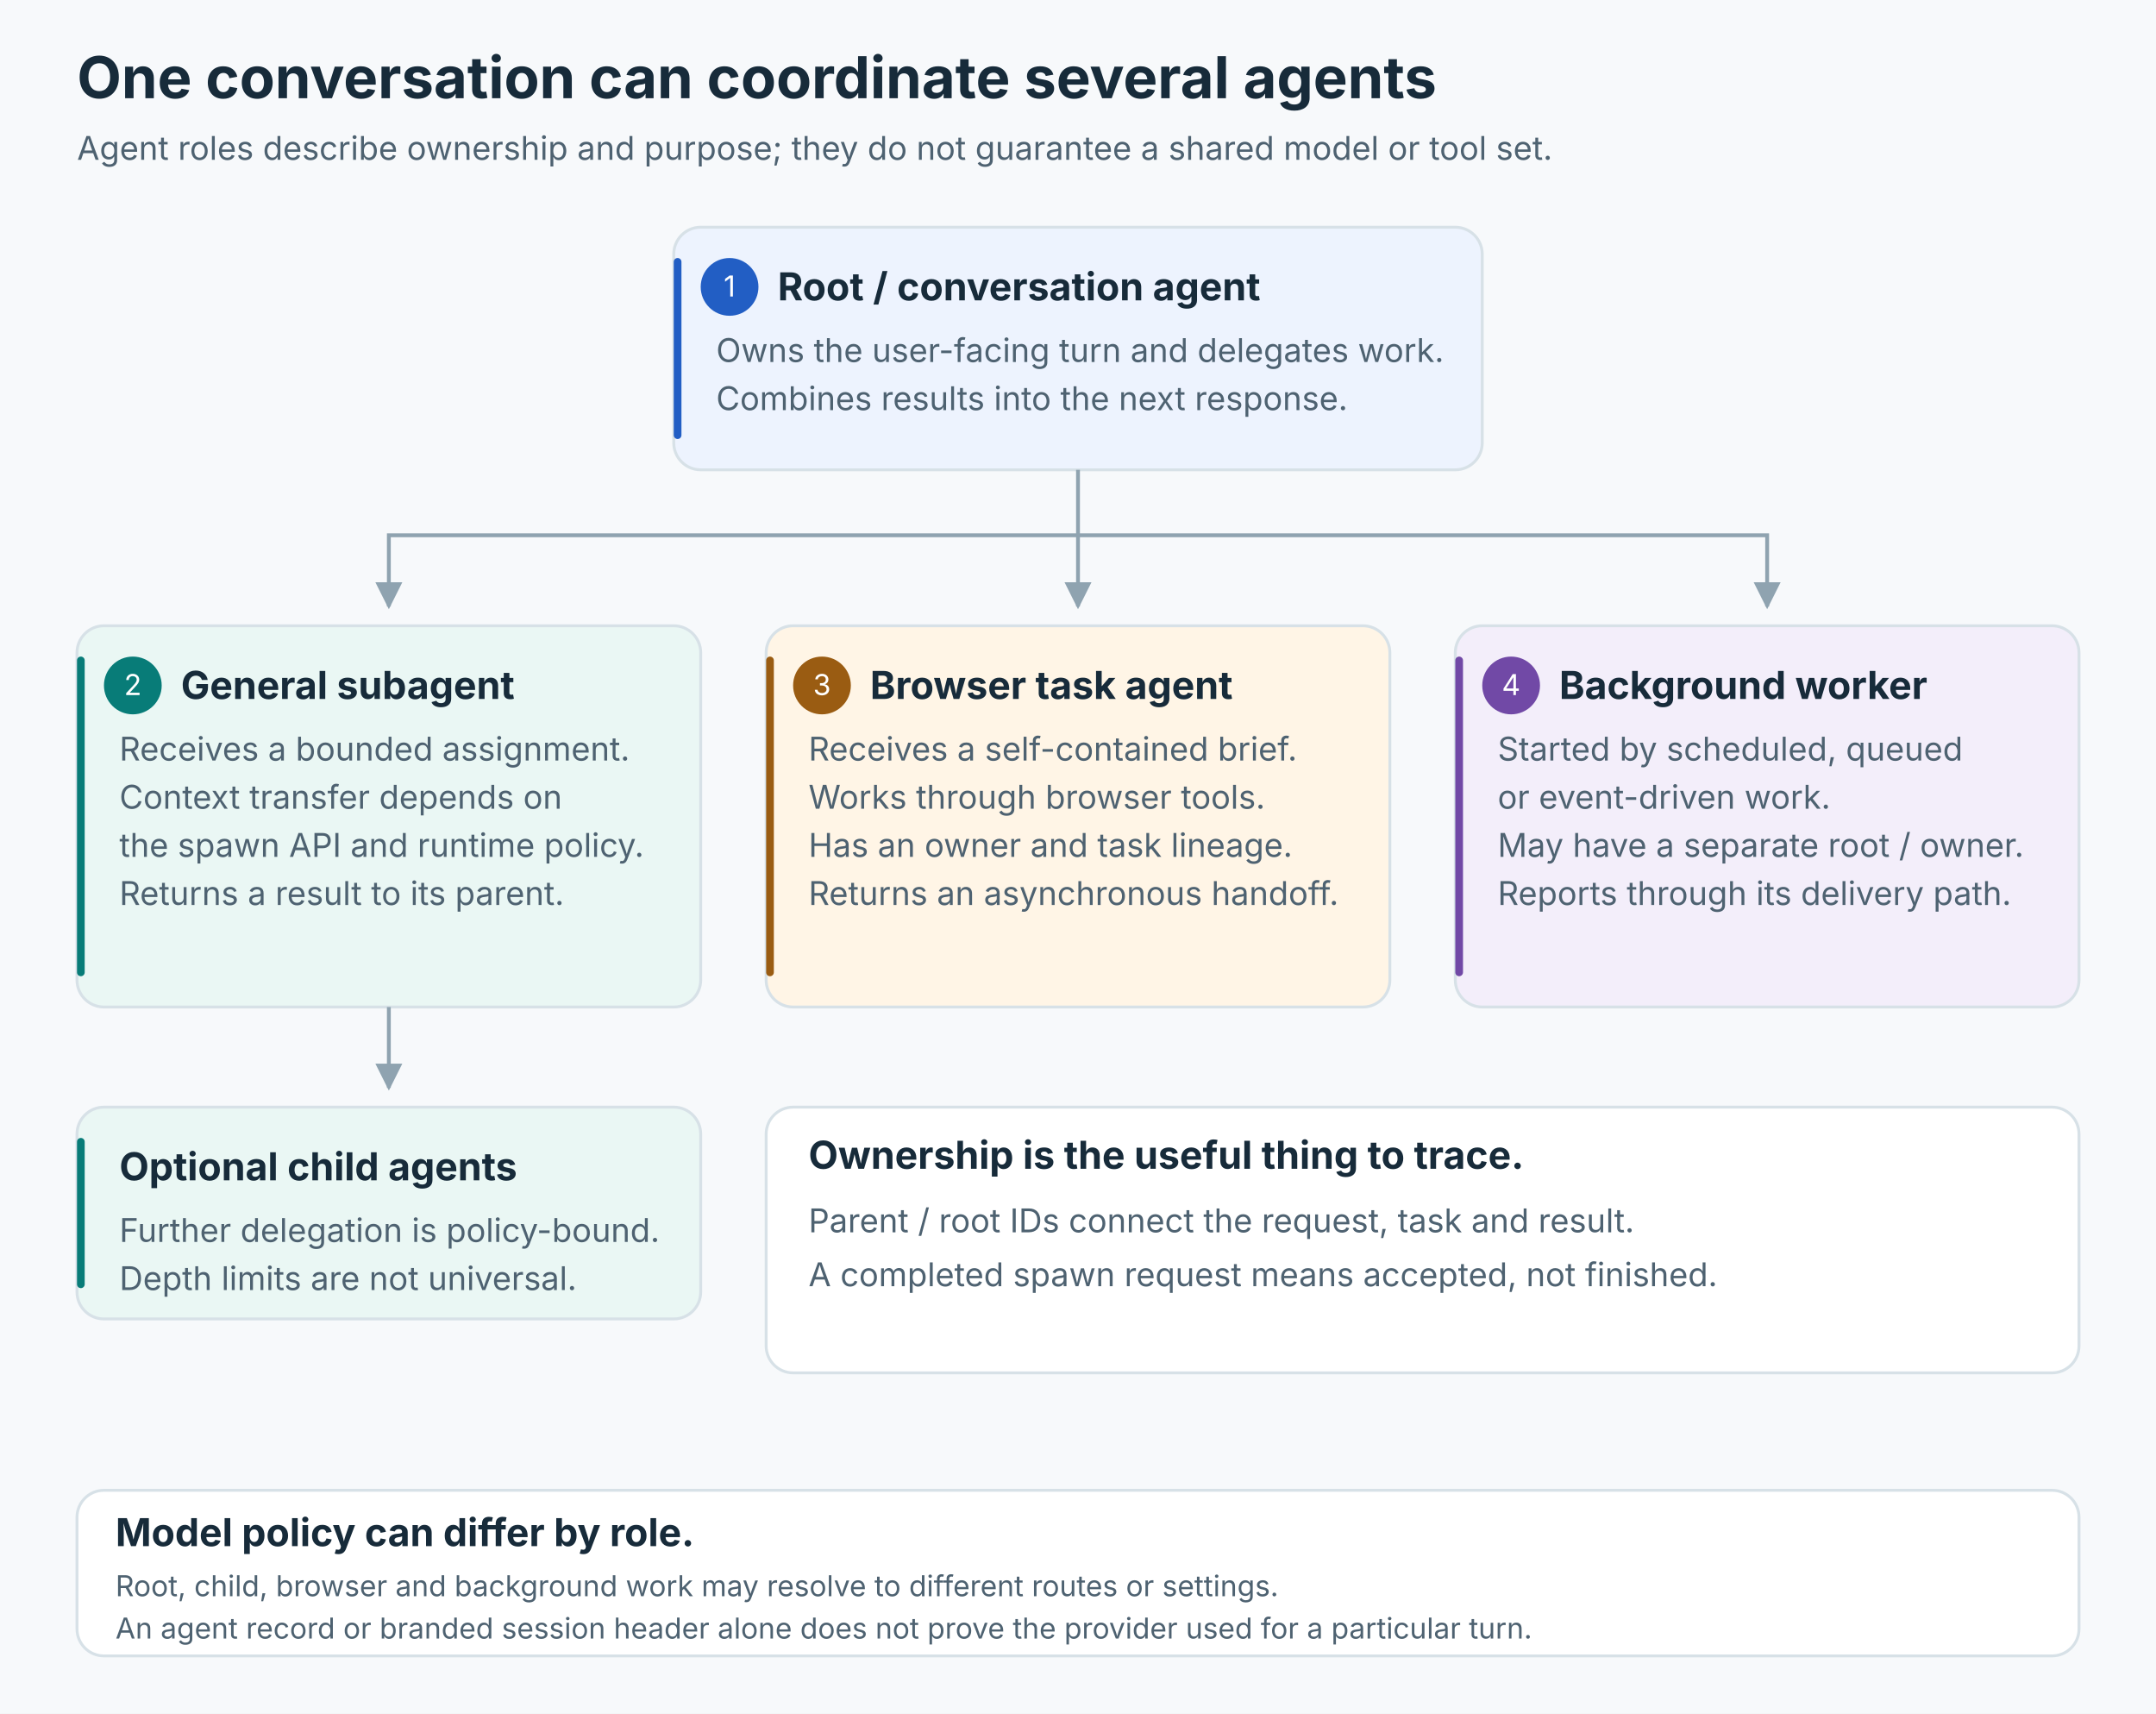
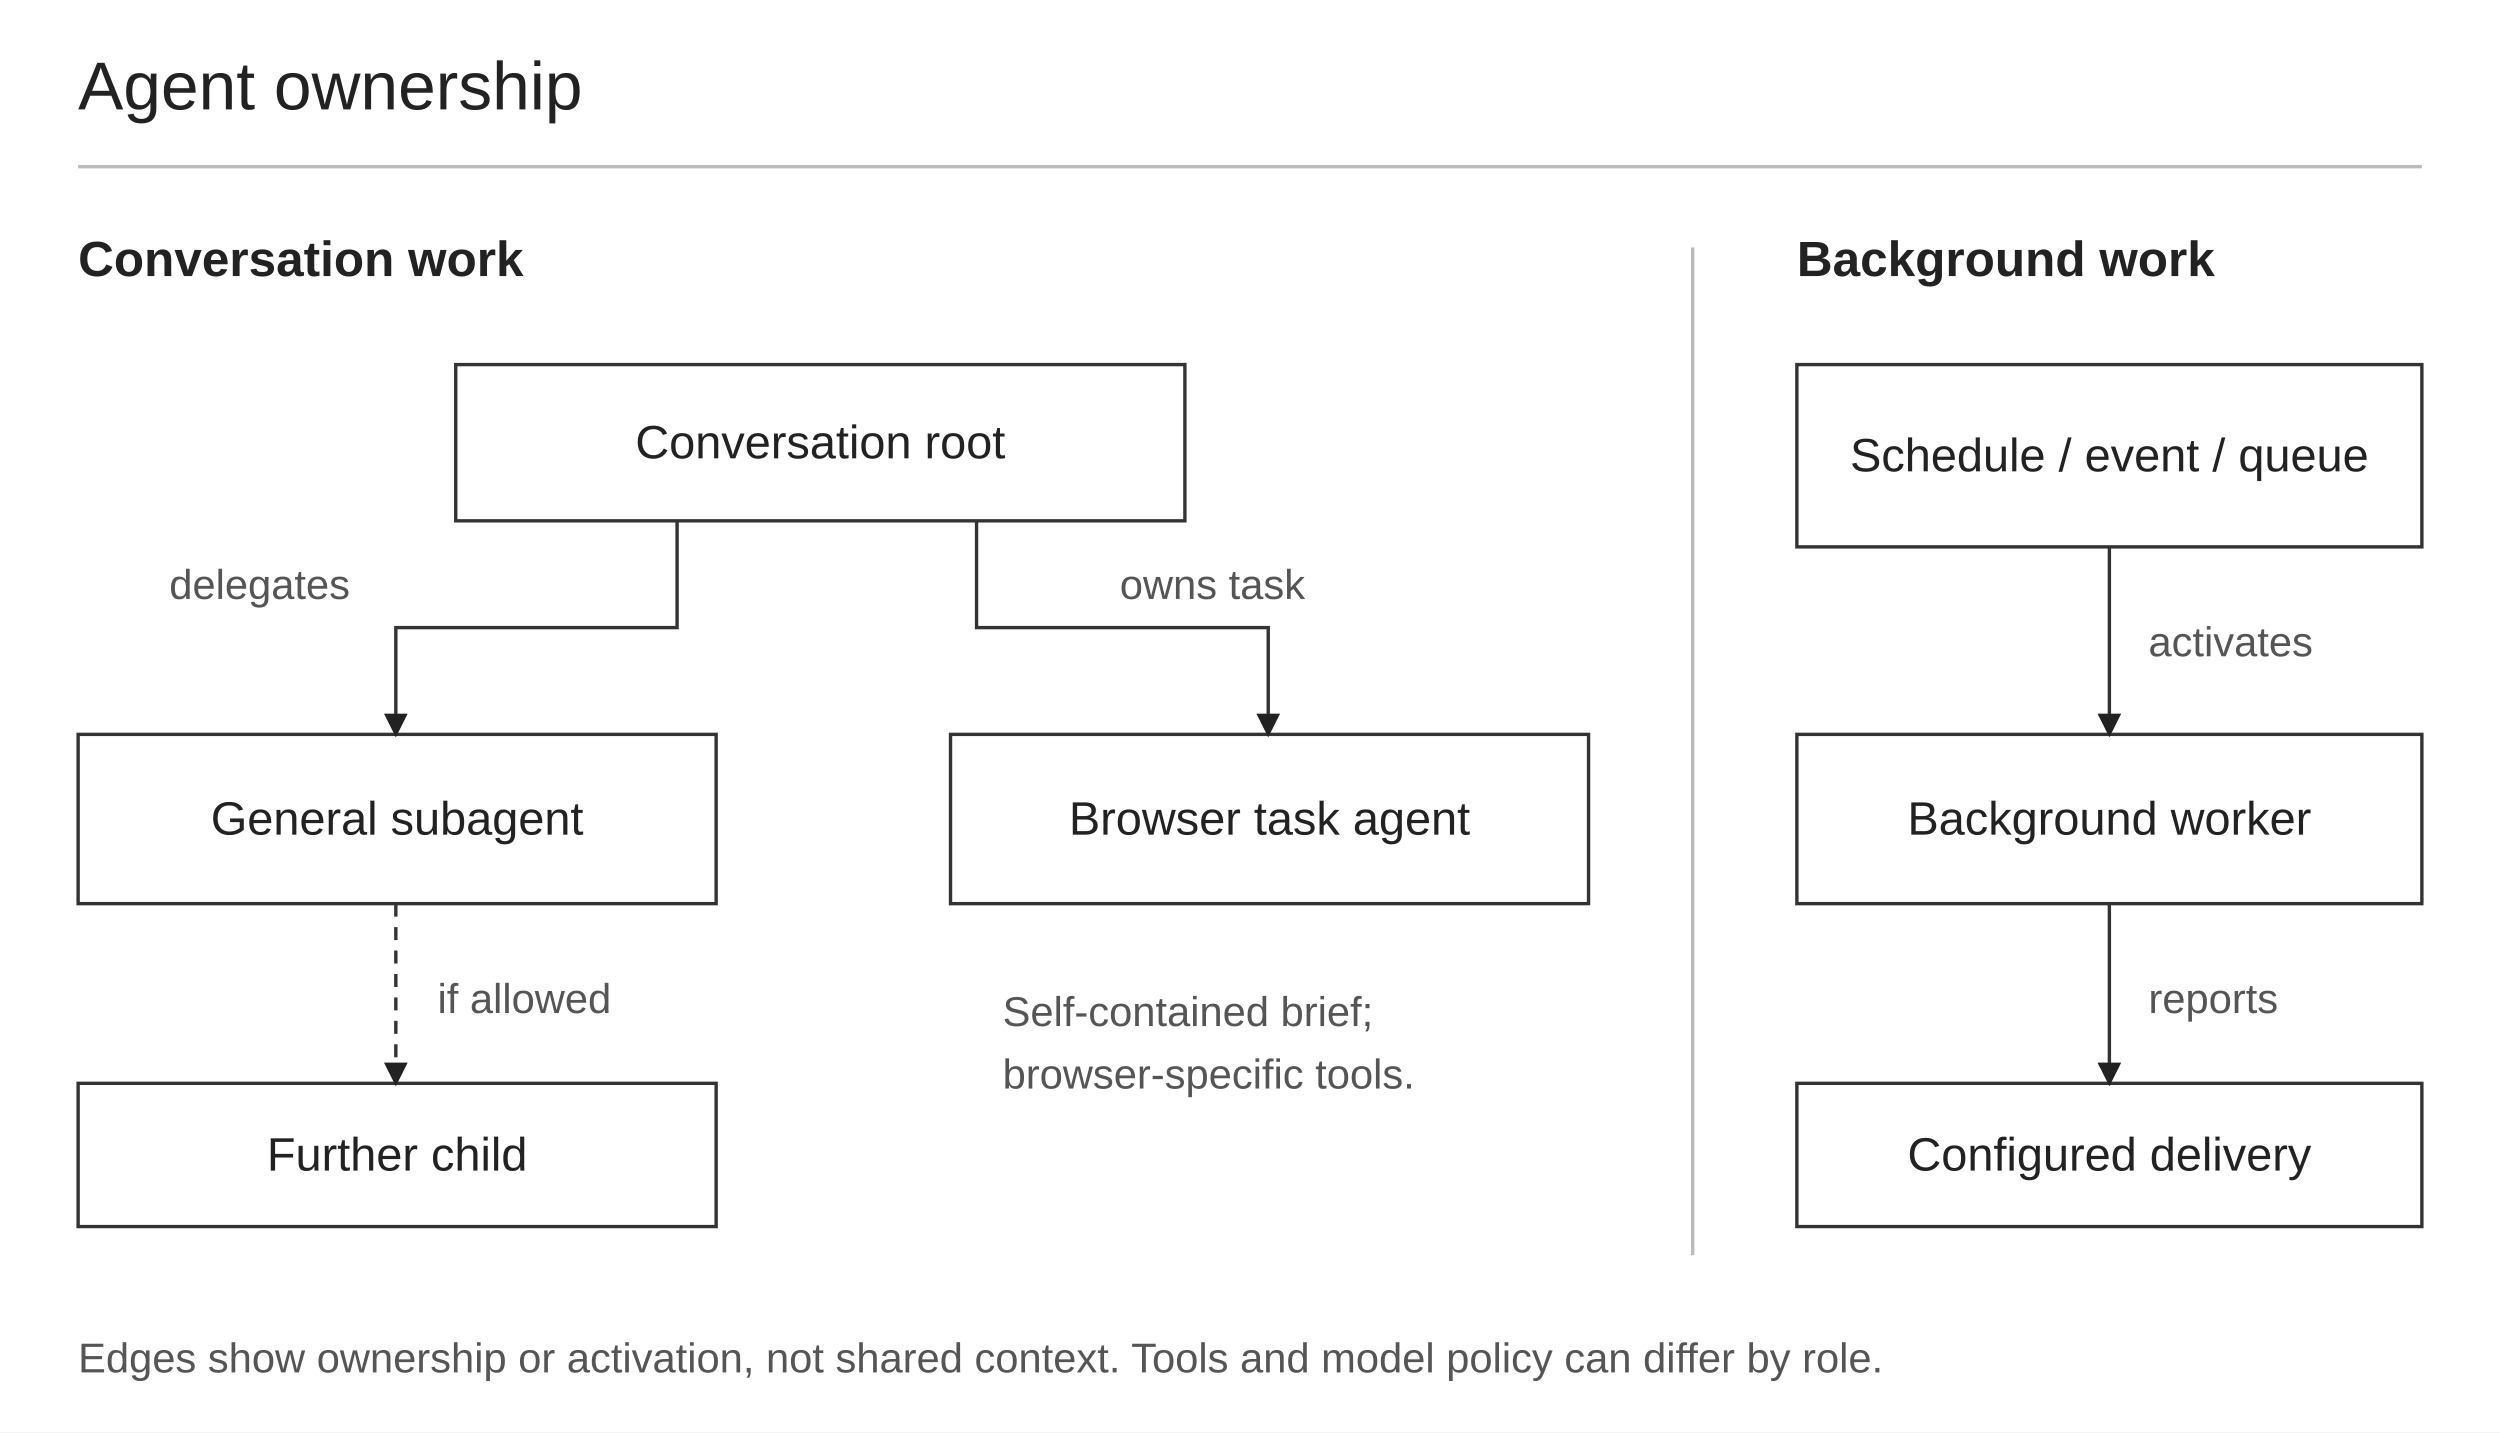
- <svg xmlns="http://www.w3.org/2000/svg" width="1120" height="890" viewBox="0 0 1120 890" role="img" aria-labelledby="title desc">
+ <svg xmlns="http://www.w3.org/2000/svg" width="960" height="550" viewBox="0 0 960 550" role="img" aria-labelledby="title desc">
  <defs>
-     <marker id="arrow" viewBox="0 0 10 10" refX="9" refY="5" markerWidth="7" markerHeight="7" orient="auto-start-reverse">
-       <path d="M 0 0 L 10 5 L 0 10 z" fill="#8FA3B0" />
+     <marker id="a" viewBox="0 0 8 8" refX="7" refY="4" markerWidth="7" markerHeight="7" orient="auto-start-reverse">
+       <path d="M0 0L8 4L0 8" fill="#222" />
    </marker>
  </defs>
-   <style>text{font-family:system-ui,-apple-system,BlinkMacSystemFont,"Segoe UI",sans-serif} .title{font-size:30px;font-weight:700;fill:#172B3A}.sub{font-size:17px;fill:#4E6271}.label{font-size:20px;font-weight:650;fill:#172B3A}.body{font-size:17px;fill:#4E6271}.small{font-size:15px;fill:#4E6271}.over{font-size:14px;font-weight:700;letter-spacing:1.2px;fill:#4E6271}</style>
-   <rect width="1120" height="890" fill="#F7F9FB" />
-   <text x="40" y="51" class="title">One conversation can coordinate several agents</text>
-   <text x="40" y="83" class="sub">Agent roles describe ownership and purpose; they do not guarantee a shared model or tool set.</text>
-   <rect x="350" y="118" width="420" height="126" rx="14" fill="#EDF3FE" stroke="#D7E1E7" stroke-width="1.5" />
-   <rect x="350" y="134" width="4" height="94" rx="2" fill="#225EC4" />
-   <circle cx="379" cy="149" r="15" fill="#225EC4" />
-   <text x="379" y="154" class="small" style="fill:white" text-anchor="middle">1</text>
-   <text x="404" y="156" class="label">Root / conversation agent</text>
-   <text x="372" y="188" class="body">Owns the user-facing turn and delegates work.</text>
-   <text x="372" y="213" class="body">Combines results into the next response.</text>
-   <path d="M 560 244 V 278 H 202 V 315" fill="none" stroke="#8FA3B0" stroke-width="2" marker-end="url(#arrow)" />
-   <path d="M 560 278 V 315" fill="none" stroke="#8FA3B0" stroke-width="2" marker-end="url(#arrow)" />
-   <path d="M 560 278 H 918 V 315" fill="none" stroke="#8FA3B0" stroke-width="2" marker-end="url(#arrow)" />
-   <rect x="40" y="325" width="324" height="198" rx="14" fill="#EAF7F4" stroke="#D7E1E7" stroke-width="1.5" />
-   <rect x="40" y="341" width="4" height="166" rx="2" fill="#087C78" />
-   <circle cx="69" cy="356" r="15" fill="#087C78" />
-   <text x="69" y="361" class="small" style="fill:white" text-anchor="middle">2</text>
-   <text x="94" y="363" class="label">General subagent</text>
-   <text x="62" y="395" class="body">Receives a bounded assignment.</text>
-   <text x="62" y="420" class="body">Context transfer depends on</text>
-   <text x="62" y="445" class="body">the spawn API and runtime policy.</text>
-   <text x="62" y="470" class="body">Returns a result to its parent.</text>
-   <rect x="398" y="325" width="324" height="198" rx="14" fill="#FFF5E6" stroke="#D7E1E7" stroke-width="1.5" />
-   <rect x="398" y="341" width="4" height="166" rx="2" fill="#9A5C12" />
-   <circle cx="427" cy="356" r="15" fill="#9A5C12" />
-   <text x="427" y="361" class="small" style="fill:white" text-anchor="middle">3</text>
-   <text x="452" y="363" class="label">Browser task agent</text>
-   <text x="420" y="395" class="body">Receives a self-contained brief.</text>
-   <text x="420" y="420" class="body">Works through browser tools.</text>
-   <text x="420" y="445" class="body">Has an owner and task lineage.</text>
-   <text x="420" y="470" class="body">Returns an asynchronous handoff.</text>
-   <rect x="756" y="325" width="324" height="198" rx="14" fill="#F3EEFA" stroke="#D7E1E7" stroke-width="1.5" />
-   <rect x="756" y="341" width="4" height="166" rx="2" fill="#7149A6" />
-   <circle cx="785" cy="356" r="15" fill="#7149A6" />
-   <text x="785" y="361" class="small" style="fill:white" text-anchor="middle">4</text>
-   <text x="810" y="363" class="label">Background worker</text>
-   <text x="778" y="395" class="body">Started by scheduled, queued</text>
-   <text x="778" y="420" class="body">or event-driven work.</text>
-   <text x="778" y="445" class="body">May have a separate root / owner.</text>
-   <text x="778" y="470" class="body">Reports through its delivery path.</text>
-   <path d="M 202 523 V 565" fill="none" stroke="#8FA3B0" stroke-width="2" marker-end="url(#arrow)" />
-   <rect x="40" y="575" width="324" height="110" rx="14" fill="#EAF7F4" stroke="#D7E1E7" stroke-width="1.5" />
-   <rect x="40" y="591" width="4" height="78" rx="2" fill="#087C78" />
-   <text x="62" y="613" class="label">Optional child agents</text>
-   <text x="62" y="645" class="body">Further delegation is policy-bound.</text>
-   <text x="62" y="670" class="body">Depth limits are not universal.</text>
-   <rect x="398" y="575" width="682" height="138" rx="14" fill="white" stroke="#D7E1E7" stroke-width="1.5" />
-   <text x="420" y="607" class="label">Ownership is the useful thing to trace.</text>
-   <text x="420" y="640" class="body">Parent / root IDs connect the request, task and result.</text>
-   <text x="420" y="668" class="body">A completed spawn request means accepted, not finished.</text>
-   <rect x="40" y="774" width="1040" height="86" rx="14" fill="white" stroke="#D7E1E7" stroke-width="1.5" />
-   <text x="60" y="803" class="label">Model policy can differ by role.</text>
-   <text x="60" y="829" class="small">Root, child, browser and background work may resolve to different routes or settings.</text>
-   <text x="60" y="851" class="small">An agent record or branded session header alone does not prove the provider used for a particular turn.</text>
+   <style>text{font-family:Arial,Helvetica,sans-serif;fill:#222;font-size:18px}.title{font-size:26px;font-weight:400}.group{font-size:19px;font-weight:700}.small{font-size:16px;fill:#555}.mono{font-family:Consolas,'Liberation Mono',monospace;font-size:16px}.head{font-size:18px;font-weight:700}</style>
+   <rect width="960" height="550" fill="white" />
+   <text x="30" y="42" class="title" text-anchor="start">Agent ownership</text>
+   <path d="M30 64H930" fill="none" stroke="#bbb" stroke-width="1.3" />
+   <text x="30" y="106" class="group" text-anchor="start">Conversation work</text>
+   <text x="690" y="106" class="group" text-anchor="start">Background work</text>
+   <path d="M650 95L650 482" fill="none" stroke="#bbb" stroke-width="1.3" />
+   <rect x="175" y="140" width="280" height="60" fill="white" stroke="#333" stroke-width="1.3" />
+   <text x="315.0" y="176.0" class="" text-anchor="middle">Conversation root</text>
+   <rect x="30" y="282" width="245" height="65" fill="white" stroke="#333" stroke-width="1.3" />
+   <text x="152.5" y="320.5" class="" text-anchor="middle">General subagent</text>
+   <rect x="365" y="282" width="245" height="65" fill="white" stroke="#333" stroke-width="1.3" />
+   <text x="487.5" y="320.5" class="" text-anchor="middle">Browser task agent</text>
+   <path d="M260 200V241H152V282" fill="none" stroke="#333" stroke-width="1.3" marker-end="url(#a)" />
+   <text x="65" y="230" class="small" text-anchor="start">delegates</text>
+   <path d="M375 200V241H487V282" fill="none" stroke="#333" stroke-width="1.3" marker-end="url(#a)" />
+   <text x="430" y="230" class="small" text-anchor="start">owns task</text>
+   <rect x="30" y="416" width="245" height="55" fill="white" stroke="#333" stroke-width="1.3" />
+   <text x="152.5" y="449.5" class="" text-anchor="middle">Further child</text>
+   <path d="M152 347L152 416" fill="none" stroke="#333" stroke-width="1.3" marker-end="url(#a)" stroke-dasharray="5 4" />
+   <text x="168" y="389" class="small" text-anchor="start">if allowed</text>
+   <text x="385" y="394" class="small" text-anchor="start">Self-contained brief;</text>
+   <text x="385" y="418" class="small" text-anchor="start">browser-specific tools.</text>
+   <rect x="690" y="140" width="240" height="70" fill="white" stroke="#333" stroke-width="1.3" />
+   <text x="810.0" y="181.0" class="" text-anchor="middle">Schedule / event / queue</text>
+   <rect x="690" y="282" width="240" height="65" fill="white" stroke="#333" stroke-width="1.3" />
+   <text x="810.0" y="320.5" class="" text-anchor="middle">Background worker</text>
+   <path d="M810 210L810 282" fill="none" stroke="#333" stroke-width="1.3" marker-end="url(#a)" />
+   <text x="825" y="252" class="small" text-anchor="start">activates</text>
+   <rect x="690" y="416" width="240" height="55" fill="white" stroke="#333" stroke-width="1.3" />
+   <text x="810.0" y="449.5" class="" text-anchor="middle">Configured delivery</text>
+   <path d="M810 347L810 416" fill="none" stroke="#333" stroke-width="1.3" marker-end="url(#a)" />
+   <text x="825" y="389" class="small" text-anchor="start">reports</text>
+   <text x="30" y="527" class="small" text-anchor="start">Edges show ownership or activation, not shared context. Tools and model policy can differ by role.</text>
</svg>
